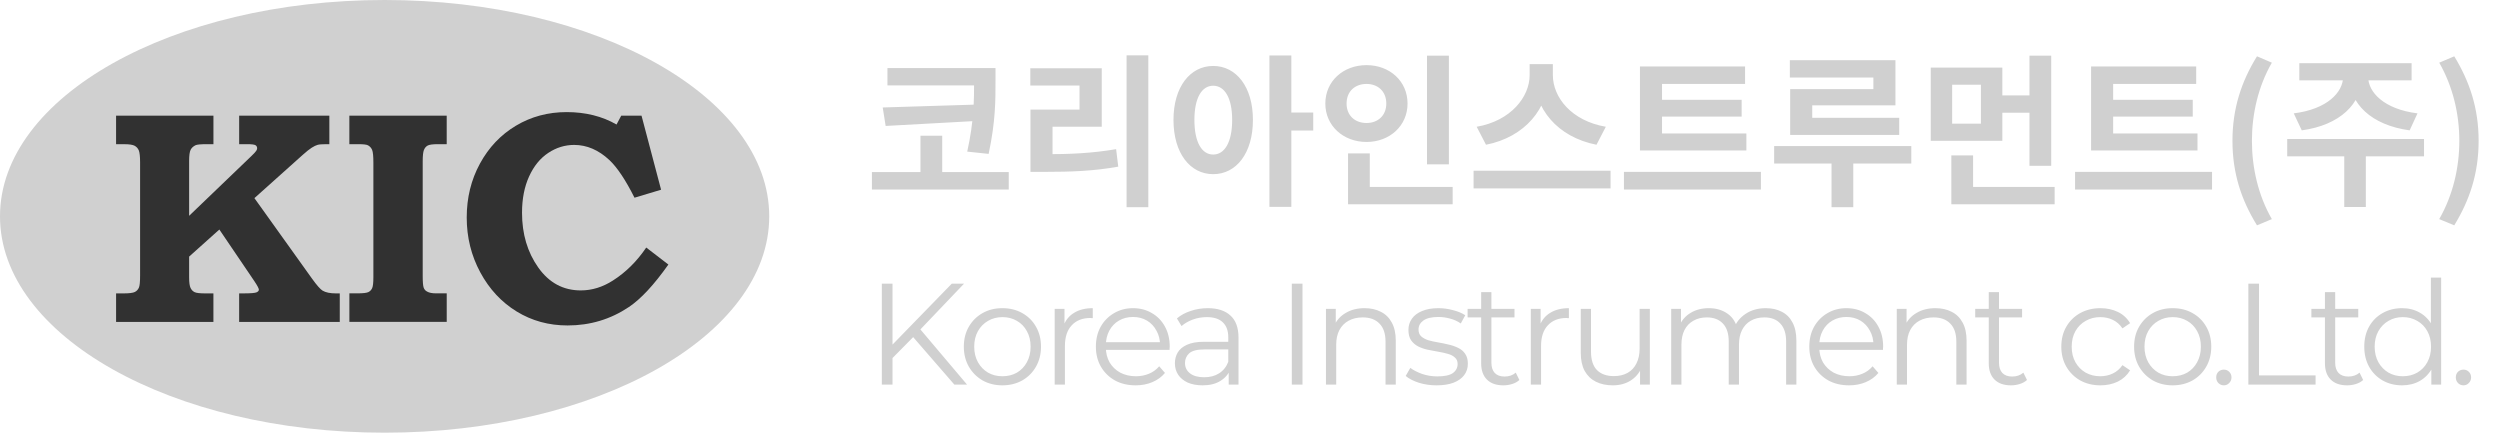
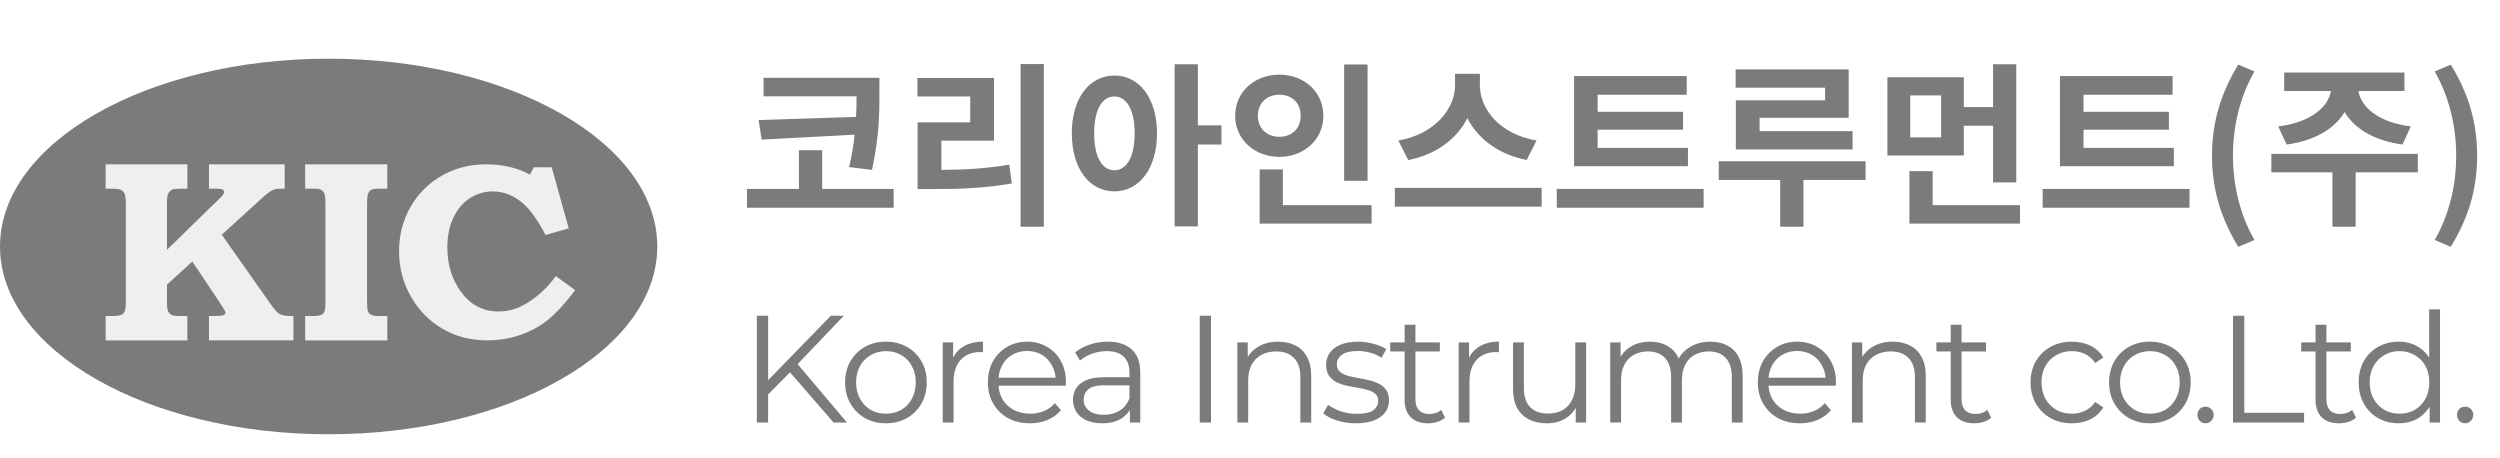
- <svg xmlns="http://www.w3.org/2000/svg" width="260" height="45" viewBox="0 0 260 45" fill="none">
-   <path d="M92.295 7.08V8.882H102.206V7.08H92.295ZM90.68 17.892V19.711H104.909V17.892H90.68ZM101.305 7.08V8.457C101.305 10.276 101.305 12.571 100.591 15.767L102.818 16.005C103.549 12.588 103.532 10.361 103.532 8.457V7.08H101.305ZM101.713 10.871L91.802 11.177L92.108 13.098L101.713 12.571V10.871ZM95.729 14.118V18.555H97.99V14.118H95.729ZM117.165 5.754V21.547H119.426V5.754H117.165ZM107.169 16.039V17.875H108.563C111.436 17.875 113.748 17.79 116.298 17.331L116.077 15.512C113.578 15.937 111.351 16.039 108.563 16.039H107.169ZM107.152 7.097V8.899H112.269V11.398H107.169V16.719H109.464V13.183H114.581V7.097H107.152ZM126.173 6.859C123.776 6.859 122.042 9.035 122.042 12.469C122.042 15.937 123.776 18.113 126.173 18.113C128.57 18.113 130.304 15.937 130.304 12.469C130.304 9.035 128.57 6.859 126.173 6.859ZM126.173 8.916C127.346 8.916 128.145 10.157 128.145 12.469C128.145 14.815 127.346 16.073 126.173 16.073C125 16.073 124.218 14.815 124.218 12.469C124.218 10.157 125 8.916 126.173 8.916ZM132.021 5.771V21.513H134.299V5.771H132.021ZM133.789 11.704V13.574H136.577V11.704H133.789ZM148.408 5.788V17.093H150.686V5.788H148.408ZM140.197 19.439V21.241H151.077V19.439H140.197ZM140.197 15.954V20.17H142.458V15.954H140.197ZM142.118 6.774C139.704 6.774 137.834 8.44 137.834 10.769C137.834 13.081 139.704 14.764 142.118 14.764C144.532 14.764 146.385 13.081 146.385 10.769C146.385 8.44 144.532 6.774 142.118 6.774ZM142.118 8.729C143.274 8.729 144.175 9.477 144.175 10.769C144.175 12.044 143.274 12.792 142.118 12.792C140.945 12.792 140.044 12.044 140.044 10.769C140.044 9.477 140.945 8.729 142.118 8.729ZM159.083 6.672V7.811C159.083 10.072 157.128 12.571 153.575 13.183L154.544 15.053C158.624 14.254 161.055 11.228 161.055 7.811V6.672H159.083ZM159.542 6.672V7.811C159.542 11.279 161.956 14.254 166.036 15.053L167.005 13.183C163.435 12.571 161.497 10.123 161.497 7.811V6.672H159.542ZM153.252 17.756V19.592H167.498V17.756H153.252ZM170.556 13.88V15.648H181.623V13.88H170.556ZM168.89 17.875V19.711H183.136V17.875H168.89ZM170.556 6.91V14.373H172.851V8.729H181.487V6.91H170.556ZM172.154 10.378V12.129H181.13V10.378H172.154ZM186.144 6.264V8.066H194.831V9.273H186.178V13.353H188.473V10.956H197.126V6.264H186.144ZM186.178 12.248V14.033H197.517V12.248H186.178ZM184.512 15.189V17.008H198.775V15.189H184.512ZM190.479 15.852V21.547H192.74V15.852H190.479ZM200.797 7.029V14.645H208.243V7.029H200.797ZM206.016 8.814V12.86H203.024V8.814H206.016ZM211.065 5.788V17.246H213.326V5.788H211.065ZM207.631 9.919V11.721H211.643V9.919H207.631ZM202.939 19.439V21.241H213.683V19.439H202.939ZM202.939 16.158V20.374H205.2V16.158H202.939ZM217.472 13.88V15.648H228.539V13.88H217.472ZM215.806 17.875V19.711H230.052V17.875H215.806ZM217.472 6.91V14.373H219.767V8.729H228.403V6.91H217.472ZM219.07 10.378V12.129H228.046V10.378H219.07ZM234.726 23.434L236.273 22.788C234.845 20.306 234.199 17.433 234.199 14.645C234.199 11.874 234.845 9.001 236.273 6.519L234.726 5.856C233.111 8.474 232.176 11.262 232.176 14.645C232.176 18.045 233.111 20.816 234.726 23.434ZM243.684 7.522V7.981C243.684 9.596 242.018 11.364 238.55 11.789L239.383 13.557C243.378 13.013 245.639 10.752 245.639 7.981V7.522H243.684ZM244.33 7.522V7.981C244.33 10.752 246.591 13.013 250.603 13.557L251.419 11.789C247.951 11.364 246.285 9.596 246.285 7.981V7.522H244.33ZM243.803 15.75V21.53H246.047V15.75H243.803ZM237.87 14.458V16.26H252.099V14.458H237.87ZM239.128 6.57V8.355H250.807V6.57H239.128ZM255.243 23.434C256.841 20.816 257.776 18.045 257.776 14.645C257.776 11.262 256.841 8.474 255.243 5.856L253.679 6.519C255.107 9.001 255.77 11.874 255.77 14.645C255.77 17.433 255.107 20.306 253.679 22.788L255.243 23.434Z" fill="#D0D0D0" />
-   <path d="M92.67 37.39L92.625 36.04L98.985 29.5H100.26L95.625 34.36L94.995 35.035L92.67 37.39ZM91.71 40V29.5H92.82V40H91.71ZM99.255 40L94.725 34.78L95.475 33.97L100.575 40H99.255ZM104.243 40.075C103.483 40.075 102.798 39.905 102.188 39.565C101.588 39.215 101.113 38.74 100.763 38.14C100.413 37.53 100.238 36.835 100.238 36.055C100.238 35.265 100.413 34.57 100.763 33.97C101.113 33.37 101.588 32.9 102.188 32.56C102.788 32.22 103.473 32.05 104.243 32.05C105.023 32.05 105.713 32.22 106.313 32.56C106.923 32.9 107.398 33.37 107.738 33.97C108.088 34.57 108.263 35.265 108.263 36.055C108.263 36.835 108.088 37.53 107.738 38.14C107.398 38.74 106.923 39.215 106.313 39.565C105.703 39.905 105.013 40.075 104.243 40.075ZM104.243 39.13C104.813 39.13 105.318 39.005 105.758 38.755C106.198 38.495 106.543 38.135 106.793 37.675C107.053 37.205 107.183 36.665 107.183 36.055C107.183 35.435 107.053 34.895 106.793 34.435C106.543 33.975 106.198 33.62 105.758 33.37C105.318 33.11 104.818 32.98 104.258 32.98C103.698 32.98 103.198 33.11 102.758 33.37C102.318 33.62 101.968 33.975 101.708 34.435C101.448 34.895 101.318 35.435 101.318 36.055C101.318 36.665 101.448 37.205 101.708 37.675C101.968 38.135 102.318 38.495 102.758 38.755C103.198 39.005 103.693 39.13 104.243 39.13ZM109.687 40V32.125H110.707V34.27L110.602 33.895C110.822 33.295 111.192 32.84 111.712 32.53C112.232 32.21 112.877 32.05 113.647 32.05V33.085C113.607 33.085 113.567 33.085 113.527 33.085C113.487 33.075 113.447 33.07 113.407 33.07C112.577 33.07 111.927 33.325 111.457 33.835C110.987 34.335 110.752 35.05 110.752 35.98V40H109.687ZM118.112 40.075C117.292 40.075 116.572 39.905 115.952 39.565C115.332 39.215 114.847 38.74 114.497 38.14C114.147 37.53 113.972 36.835 113.972 36.055C113.972 35.275 114.137 34.585 114.467 33.985C114.807 33.385 115.267 32.915 115.847 32.575C116.437 32.225 117.097 32.05 117.827 32.05C118.567 32.05 119.222 32.22 119.792 32.56C120.372 32.89 120.827 33.36 121.157 33.97C121.487 34.57 121.652 35.265 121.652 36.055C121.652 36.105 121.647 36.16 121.637 36.22C121.637 36.27 121.637 36.325 121.637 36.385H114.782V35.59H121.067L120.647 35.905C120.647 35.335 120.522 34.83 120.272 34.39C120.032 33.94 119.702 33.59 119.282 33.34C118.862 33.09 118.377 32.965 117.827 32.965C117.287 32.965 116.802 33.09 116.372 33.34C115.942 33.59 115.607 33.94 115.367 34.39C115.127 34.84 115.007 35.355 115.007 35.935V36.1C115.007 36.7 115.137 37.23 115.397 37.69C115.667 38.14 116.037 38.495 116.507 38.755C116.987 39.005 117.532 39.13 118.142 39.13C118.622 39.13 119.067 39.045 119.477 38.875C119.897 38.705 120.257 38.445 120.557 38.095L121.157 38.785C120.807 39.205 120.367 39.525 119.837 39.745C119.317 39.965 118.742 40.075 118.112 40.075ZM127.785 40V38.26L127.74 37.975V35.065C127.74 34.395 127.55 33.88 127.17 33.52C126.8 33.16 126.245 32.98 125.505 32.98C124.995 32.98 124.51 33.065 124.05 33.235C123.59 33.405 123.2 33.63 122.88 33.91L122.4 33.115C122.8 32.775 123.28 32.515 123.84 32.335C124.4 32.145 124.99 32.05 125.61 32.05C126.63 32.05 127.415 32.305 127.965 32.815C128.525 33.315 128.805 34.08 128.805 35.11V40H127.785ZM125.07 40.075C124.48 40.075 123.965 39.98 123.525 39.79C123.095 39.59 122.765 39.32 122.535 38.98C122.305 38.63 122.19 38.23 122.19 37.78C122.19 37.37 122.285 37 122.475 36.67C122.675 36.33 122.995 36.06 123.435 35.86C123.885 35.65 124.485 35.545 125.235 35.545H127.95V36.34H125.265C124.505 36.34 123.975 36.475 123.675 36.745C123.385 37.015 123.24 37.35 123.24 37.75C123.24 38.2 123.415 38.56 123.765 38.83C124.115 39.1 124.605 39.235 125.235 39.235C125.835 39.235 126.35 39.1 126.78 38.83C127.22 38.55 127.54 38.15 127.74 37.63L127.98 38.365C127.78 38.885 127.43 39.3 126.93 39.61C126.44 39.92 125.82 40.075 125.07 40.075ZM134.349 40V29.5H135.459V40H134.349ZM141.92 32.05C142.56 32.05 143.12 32.175 143.6 32.425C144.09 32.665 144.47 33.035 144.74 33.535C145.02 34.035 145.16 34.665 145.16 35.425V40H144.095V35.53C144.095 34.7 143.885 34.075 143.465 33.655C143.055 33.225 142.475 33.01 141.725 33.01C141.165 33.01 140.675 33.125 140.255 33.355C139.845 33.575 139.525 33.9 139.295 34.33C139.075 34.75 138.965 35.26 138.965 35.86V40H137.9V32.125H138.92V34.285L138.755 33.88C139.005 33.31 139.405 32.865 139.955 32.545C140.505 32.215 141.16 32.05 141.92 32.05ZM149.402 40.075C148.752 40.075 148.137 39.985 147.557 39.805C146.977 39.615 146.522 39.38 146.192 39.1L146.672 38.26C146.992 38.5 147.402 38.71 147.902 38.89C148.402 39.06 148.927 39.145 149.477 39.145C150.227 39.145 150.767 39.03 151.097 38.8C151.427 38.56 151.592 38.245 151.592 37.855C151.592 37.565 151.497 37.34 151.307 37.18C151.127 37.01 150.887 36.885 150.587 36.805C150.287 36.715 149.952 36.64 149.582 36.58C149.212 36.52 148.842 36.45 148.472 36.37C148.112 36.29 147.782 36.175 147.482 36.025C147.182 35.865 146.937 35.65 146.747 35.38C146.567 35.11 146.477 34.75 146.477 34.3C146.477 33.87 146.597 33.485 146.837 33.145C147.077 32.805 147.427 32.54 147.887 32.35C148.357 32.15 148.927 32.05 149.597 32.05C150.107 32.05 150.617 32.12 151.127 32.26C151.637 32.39 152.057 32.565 152.387 32.785L151.922 33.64C151.572 33.4 151.197 33.23 150.797 33.13C150.397 33.02 149.997 32.965 149.597 32.965C148.887 32.965 148.362 33.09 148.022 33.34C147.692 33.58 147.527 33.89 147.527 34.27C147.527 34.57 147.617 34.805 147.797 34.975C147.987 35.145 148.232 35.28 148.532 35.38C148.842 35.47 149.177 35.545 149.537 35.605C149.907 35.665 150.272 35.74 150.632 35.83C151.002 35.91 151.337 36.025 151.637 36.175C151.947 36.315 152.192 36.52 152.372 36.79C152.562 37.05 152.657 37.395 152.657 37.825C152.657 38.285 152.527 38.685 152.267 39.025C152.017 39.355 151.647 39.615 151.157 39.805C150.677 39.985 150.092 40.075 149.402 40.075ZM156.351 40.075C155.611 40.075 155.041 39.875 154.641 39.475C154.241 39.075 154.041 38.51 154.041 37.78V30.385H155.106V37.72C155.106 38.18 155.221 38.535 155.451 38.785C155.691 39.035 156.031 39.16 156.471 39.16C156.941 39.16 157.331 39.025 157.641 38.755L158.016 39.52C157.806 39.71 157.551 39.85 157.251 39.94C156.961 40.03 156.661 40.075 156.351 40.075ZM152.631 33.01V32.125H157.506V33.01H152.631ZM159.205 40V32.125H160.225V34.27L160.12 33.895C160.34 33.295 160.71 32.84 161.23 32.53C161.75 32.21 162.395 32.05 163.165 32.05V33.085C163.125 33.085 163.085 33.085 163.045 33.085C163.005 33.075 162.965 33.07 162.925 33.07C162.095 33.07 161.445 33.325 160.975 33.835C160.505 34.335 160.27 35.05 160.27 35.98V40H159.205ZM167.73 40.075C167.06 40.075 166.475 39.95 165.975 39.7C165.475 39.45 165.085 39.075 164.805 38.575C164.535 38.075 164.4 37.45 164.4 36.7V32.125H165.465V36.58C165.465 37.42 165.67 38.055 166.08 38.485C166.5 38.905 167.085 39.115 167.835 39.115C168.385 39.115 168.86 39.005 169.26 38.785C169.67 38.555 169.98 38.225 170.19 37.795C170.41 37.365 170.52 36.85 170.52 36.25V32.125H171.585V40H170.565V37.84L170.73 38.23C170.48 38.81 170.09 39.265 169.56 39.595C169.04 39.915 168.43 40.075 167.73 40.075ZM183.643 32.05C184.283 32.05 184.838 32.175 185.308 32.425C185.788 32.665 186.158 33.035 186.418 33.535C186.688 34.035 186.823 34.665 186.823 35.425V40H185.758V35.53C185.758 34.7 185.558 34.075 185.158 33.655C184.768 33.225 184.213 33.01 183.493 33.01C182.953 33.01 182.483 33.125 182.083 33.355C181.693 33.575 181.388 33.9 181.168 34.33C180.958 34.75 180.853 35.26 180.853 35.86V40H179.788V35.53C179.788 34.7 179.588 34.075 179.188 33.655C178.788 33.225 178.228 33.01 177.508 33.01C176.978 33.01 176.513 33.125 176.113 33.355C175.713 33.575 175.403 33.9 175.183 34.33C174.973 34.75 174.868 35.26 174.868 35.86V40H173.803V32.125H174.823V34.255L174.658 33.88C174.898 33.31 175.283 32.865 175.813 32.545C176.353 32.215 176.988 32.05 177.718 32.05C178.488 32.05 179.143 32.245 179.683 32.635C180.223 33.015 180.573 33.59 180.733 34.36L180.313 34.195C180.543 33.555 180.948 33.04 181.528 32.65C182.118 32.25 182.823 32.05 183.643 32.05ZM192.307 40.075C191.487 40.075 190.767 39.905 190.147 39.565C189.527 39.215 189.042 38.74 188.692 38.14C188.342 37.53 188.167 36.835 188.167 36.055C188.167 35.275 188.332 34.585 188.662 33.985C189.002 33.385 189.462 32.915 190.042 32.575C190.632 32.225 191.292 32.05 192.022 32.05C192.762 32.05 193.417 32.22 193.987 32.56C194.567 32.89 195.022 33.36 195.352 33.97C195.682 34.57 195.847 35.265 195.847 36.055C195.847 36.105 195.842 36.16 195.832 36.22C195.832 36.27 195.832 36.325 195.832 36.385H188.977V35.59H195.262L194.842 35.905C194.842 35.335 194.717 34.83 194.467 34.39C194.227 33.94 193.897 33.59 193.477 33.34C193.057 33.09 192.572 32.965 192.022 32.965C191.482 32.965 190.997 33.09 190.567 33.34C190.137 33.59 189.802 33.94 189.562 34.39C189.322 34.84 189.202 35.355 189.202 35.935V36.1C189.202 36.7 189.332 37.23 189.592 37.69C189.862 38.14 190.232 38.495 190.702 38.755C191.182 39.005 191.727 39.13 192.337 39.13C192.817 39.13 193.262 39.045 193.672 38.875C194.092 38.705 194.452 38.445 194.752 38.095L195.352 38.785C195.002 39.205 194.562 39.525 194.032 39.745C193.512 39.965 192.937 40.075 192.307 40.075ZM201.284 32.05C201.924 32.05 202.484 32.175 202.964 32.425C203.454 32.665 203.834 33.035 204.104 33.535C204.384 34.035 204.524 34.665 204.524 35.425V40H203.459V35.53C203.459 34.7 203.249 34.075 202.829 33.655C202.419 33.225 201.839 33.01 201.089 33.01C200.529 33.01 200.039 33.125 199.619 33.355C199.209 33.575 198.889 33.9 198.659 34.33C198.439 34.75 198.329 35.26 198.329 35.86V40H197.264V32.125H198.284V34.285L198.119 33.88C198.369 33.31 198.769 32.865 199.319 32.545C199.869 32.215 200.524 32.05 201.284 32.05ZM209.141 40.075C208.401 40.075 207.831 39.875 207.431 39.475C207.031 39.075 206.831 38.51 206.831 37.78V30.385H207.896V37.72C207.896 38.18 208.011 38.535 208.241 38.785C208.481 39.035 208.821 39.16 209.261 39.16C209.731 39.16 210.121 39.025 210.431 38.755L210.806 39.52C210.596 39.71 210.341 39.85 210.041 39.94C209.751 40.03 209.451 40.075 209.141 40.075ZM205.421 33.01V32.125H210.296V33.01H205.421ZM218.441 40.075C217.661 40.075 216.961 39.905 216.341 39.565C215.731 39.215 215.251 38.74 214.901 38.14C214.551 37.53 214.376 36.835 214.376 36.055C214.376 35.265 214.551 34.57 214.901 33.97C215.251 33.37 215.731 32.9 216.341 32.56C216.961 32.22 217.661 32.05 218.441 32.05C219.111 32.05 219.716 32.18 220.256 32.44C220.796 32.7 221.221 33.09 221.531 33.61L220.736 34.15C220.466 33.75 220.131 33.455 219.731 33.265C219.331 33.075 218.896 32.98 218.426 32.98C217.866 32.98 217.361 33.11 216.911 33.37C216.461 33.62 216.106 33.975 215.846 34.435C215.586 34.895 215.456 35.435 215.456 36.055C215.456 36.675 215.586 37.215 215.846 37.675C216.106 38.135 216.461 38.495 216.911 38.755C217.361 39.005 217.866 39.13 218.426 39.13C218.896 39.13 219.331 39.035 219.731 38.845C220.131 38.655 220.466 38.365 220.736 37.975L221.531 38.515C221.221 39.025 220.796 39.415 220.256 39.685C219.716 39.945 219.111 40.075 218.441 40.075ZM225.951 40.075C225.191 40.075 224.506 39.905 223.896 39.565C223.296 39.215 222.821 38.74 222.471 38.14C222.121 37.53 221.946 36.835 221.946 36.055C221.946 35.265 222.121 34.57 222.471 33.97C222.821 33.37 223.296 32.9 223.896 32.56C224.496 32.22 225.181 32.05 225.951 32.05C226.731 32.05 227.421 32.22 228.021 32.56C228.631 32.9 229.106 33.37 229.446 33.97C229.796 34.57 229.971 35.265 229.971 36.055C229.971 36.835 229.796 37.53 229.446 38.14C229.106 38.74 228.631 39.215 228.021 39.565C227.411 39.905 226.721 40.075 225.951 40.075ZM225.951 39.13C226.521 39.13 227.026 39.005 227.466 38.755C227.906 38.495 228.251 38.135 228.501 37.675C228.761 37.205 228.891 36.665 228.891 36.055C228.891 35.435 228.761 34.895 228.501 34.435C228.251 33.975 227.906 33.62 227.466 33.37C227.026 33.11 226.526 32.98 225.966 32.98C225.406 32.98 224.906 33.11 224.466 33.37C224.026 33.62 223.676 33.975 223.416 34.435C223.156 34.895 223.026 35.435 223.026 36.055C223.026 36.665 223.156 37.205 223.416 37.675C223.676 38.135 224.026 38.495 224.466 38.755C224.906 39.005 225.401 39.13 225.951 39.13ZM231.28 40.075C231.06 40.075 230.87 39.995 230.71 39.835C230.56 39.675 230.485 39.48 230.485 39.25C230.485 39.01 230.56 38.815 230.71 38.665C230.87 38.515 231.06 38.44 231.28 38.44C231.5 38.44 231.685 38.515 231.835 38.665C231.995 38.815 232.075 39.01 232.075 39.25C232.075 39.48 231.995 39.675 231.835 39.835C231.685 39.995 231.5 40.075 231.28 40.075ZM233.829 40V29.5H234.939V39.04H240.819V40H233.829ZM244.104 40.075C243.364 40.075 242.794 39.875 242.394 39.475C241.994 39.075 241.794 38.51 241.794 37.78V30.385H242.859V37.72C242.859 38.18 242.974 38.535 243.204 38.785C243.444 39.035 243.784 39.16 244.224 39.16C244.694 39.16 245.084 39.025 245.394 38.755L245.769 39.52C245.559 39.71 245.304 39.85 245.004 39.94C244.714 40.03 244.414 40.075 244.104 40.075ZM240.384 33.01V32.125H245.259V33.01H240.384ZM249.814 40.075C249.064 40.075 248.389 39.905 247.789 39.565C247.199 39.225 246.734 38.755 246.394 38.155C246.054 37.545 245.884 36.845 245.884 36.055C245.884 35.255 246.054 34.555 246.394 33.955C246.734 33.355 247.199 32.89 247.789 32.56C248.389 32.22 249.064 32.05 249.814 32.05C250.504 32.05 251.119 32.205 251.659 32.515C252.209 32.825 252.644 33.28 252.964 33.88C253.294 34.47 253.459 35.195 253.459 36.055C253.459 36.905 253.299 37.63 252.979 38.23C252.659 38.83 252.224 39.29 251.674 39.61C251.134 39.92 250.514 40.075 249.814 40.075ZM249.889 39.13C250.449 39.13 250.949 39.005 251.389 38.755C251.839 38.495 252.189 38.135 252.439 37.675C252.699 37.205 252.829 36.665 252.829 36.055C252.829 35.435 252.699 34.895 252.439 34.435C252.189 33.975 251.839 33.62 251.389 33.37C250.949 33.11 250.449 32.98 249.889 32.98C249.339 32.98 248.844 33.11 248.404 33.37C247.964 33.62 247.614 33.975 247.354 34.435C247.094 34.895 246.964 35.435 246.964 36.055C246.964 36.665 247.094 37.205 247.354 37.675C247.614 38.135 247.964 38.495 248.404 38.755C248.844 39.005 249.339 39.13 249.889 39.13ZM252.859 40V37.63L252.964 36.04L252.814 34.45V28.87H253.879V40H252.859ZM256.2 40.075C255.98 40.075 255.79 39.995 255.63 39.835C255.48 39.675 255.405 39.48 255.405 39.25C255.405 39.01 255.48 38.815 255.63 38.665C255.79 38.515 255.98 38.44 256.2 38.44C256.42 38.44 256.605 38.515 256.755 38.665C256.915 38.815 256.995 39.01 256.995 39.25C256.995 39.48 256.915 39.675 256.755 39.835C256.605 39.995 256.42 40.075 256.2 40.075Z" fill="#D0D0D0" />
-   <path d="M40 45C62.091 45 80 34.926 80 22.5C80 10.074 62.091 0 40 0C17.909 0 0 10.074 0 22.5C0 34.926 17.909 45 40 45Z" fill="#D0D0D0" />
-   <path d="M12.075 12.027H22.197V14.994H21.529C20.885 14.994 20.488 15.031 20.339 15.102C20.102 15.215 19.929 15.374 19.826 15.579C19.721 15.784 19.669 16.168 19.669 16.734V22.445L26.134 16.24C26.421 15.963 26.594 15.776 26.653 15.679C26.712 15.582 26.743 15.498 26.743 15.425C26.743 15.282 26.686 15.174 26.573 15.102C26.458 15.031 26.169 14.994 25.704 14.994H24.873V12.027H34.252V14.994H33.94C33.504 14.994 33.202 15.018 33.033 15.064C32.864 15.11 32.659 15.21 32.415 15.364C32.172 15.518 31.858 15.769 31.471 16.117L26.459 20.605L32.437 28.959C32.952 29.677 33.329 30.103 33.566 30.236C33.883 30.421 34.339 30.513 34.934 30.513H35.336V33.48H24.871V30.513H25.287C26.05 30.513 26.514 30.476 26.677 30.405C26.839 30.333 26.922 30.241 26.922 30.128C26.922 30.004 26.768 29.712 26.461 29.251L22.813 23.871L19.669 26.686V28.845C19.669 29.375 19.718 29.742 19.818 29.947C19.917 30.152 20.058 30.297 20.241 30.384C20.424 30.471 20.793 30.514 21.349 30.514H22.195V33.482H12.073V30.514H12.836C13.424 30.514 13.818 30.465 14.017 30.368C14.217 30.271 14.361 30.114 14.451 29.899C14.53 29.725 14.57 29.305 14.57 28.638V16.921C14.57 16.286 14.525 15.86 14.436 15.644C14.346 15.43 14.201 15.268 14.001 15.159C13.803 15.051 13.443 14.997 12.925 14.997H12.072V12.03L12.075 12.027Z" fill="#313131" />
-   <path d="M36.335 12.027H46.457V14.994H45.536C45.001 14.994 44.647 15.043 44.473 15.14C44.299 15.237 44.171 15.391 44.087 15.601C44.003 15.811 43.961 16.214 43.961 16.808V28.68C43.961 29.324 43.995 29.741 44.065 29.925C44.135 30.109 44.253 30.243 44.422 30.325C44.63 30.448 44.942 30.509 45.359 30.509H46.459V33.477H36.336V30.509H37.158C37.746 30.509 38.131 30.465 38.309 30.379C38.489 30.292 38.621 30.154 38.705 29.965C38.79 29.776 38.832 29.399 38.832 28.834V16.916C38.832 16.251 38.79 15.812 38.705 15.601C38.62 15.391 38.478 15.229 38.278 15.117C38.139 15.034 37.799 14.994 37.261 14.994H36.333V12.027H36.335Z" fill="#313131" />
-   <path d="M64.609 12.027H66.718L68.753 19.731L65.988 20.562C65.067 18.727 64.2 17.425 63.387 16.656C62.258 15.599 61.034 15.072 59.715 15.072C58.754 15.072 57.854 15.348 57.018 15.903C56.181 16.457 55.517 17.272 55.027 18.348C54.536 19.424 54.291 20.684 54.291 22.13C54.291 24.335 54.853 26.23 55.979 27.82C57.103 29.409 58.577 30.203 60.401 30.203C61.56 30.203 62.675 29.86 63.745 29.173C65.082 28.322 66.238 27.18 67.209 25.744L69.512 27.512C68.017 29.625 66.65 31.094 65.412 31.925C63.502 33.207 61.372 33.847 59.025 33.847C57.074 33.847 55.309 33.362 53.73 32.393C52.151 31.424 50.89 30.069 49.95 28.327C49.01 26.584 48.539 24.683 48.539 22.622C48.539 20.562 48.996 18.703 49.913 17.018C50.83 15.331 52.077 14.017 53.656 13.074C55.234 12.13 56.995 11.658 58.935 11.658C60.876 11.658 62.633 12.089 64.119 12.95L64.609 12.027Z" fill="#313131" />
+ <svg xmlns="http://www.w3.org/2000/svg" width="213" height="39" viewBox="0 0 213 39" fill="none">
+   <path d="M64.635 10.23L72.93 9.96C72.975 9.33 72.975 8.745 72.975 8.205H65.055V6.63H74.925V7.845C74.925 9.51 74.94 11.445 74.295 14.475L72.345 14.235C72.585 13.215 72.735 12.3 72.81 11.475L64.89 11.895L64.635 10.23ZM70.05 16.095H76.14V17.7H63.645V16.095H68.07V12.795H70.05V16.095ZM80.204 11.985V14.475C82.304 14.46 84.044 14.355 85.994 14.025L86.204 15.63C83.954 16.02 81.929 16.11 79.424 16.11H78.179V10.425H82.664V8.22H78.164V6.645H84.689V11.985H80.204ZM86.954 5.46H88.934V19.32H86.954V5.46ZM94.948 14.505C95.968 14.505 96.673 13.41 96.673 11.355C96.673 9.315 95.968 8.22 94.948 8.22C93.913 8.22 93.223 9.315 93.223 11.355C93.223 13.41 93.913 14.505 94.948 14.505ZM94.948 6.435C97.033 6.435 98.578 8.325 98.578 11.355C98.578 14.4 97.033 16.305 94.948 16.305C92.848 16.305 91.318 14.4 91.318 11.355C91.318 8.325 92.848 6.435 94.948 6.435ZM104.068 10.68V12.315H102.058V19.29H100.078V5.475H102.058V10.68H104.068ZM116.516 5.49V15.405H114.521V5.49H116.516ZM107.171 9.87C107.171 10.98 107.981 11.655 109.001 11.655C110.036 11.655 110.816 10.98 110.816 9.87C110.816 8.73 110.036 8.07 109.001 8.07C107.981 8.07 107.171 8.73 107.171 9.87ZM112.751 9.87C112.751 11.88 111.116 13.365 109.001 13.365C106.886 13.365 105.236 11.88 105.236 9.87C105.236 7.83 106.886 6.36 109.001 6.36C111.116 6.36 112.751 7.83 112.751 9.87ZM109.301 17.475H116.861V19.05H107.321V14.43H109.301V17.475ZM130.915 11.97L130.075 13.635C127.675 13.155 125.905 11.82 125.02 10.065C124.135 11.82 122.38 13.17 119.98 13.635L119.14 11.97C122.245 11.445 123.97 9.255 123.97 7.275V6.285H126.085V7.275C126.085 9.3 127.795 11.445 130.915 11.97ZM118.84 16.005H131.35V17.61H118.84V16.005ZM143.814 12.6V14.16H134.109V6.48H143.709V8.07H136.119V9.525H143.394V11.055H136.119V12.6H143.814ZM132.639 16.095H145.149V17.7H132.639V16.095ZM155.498 8.55V7.47H147.878V5.91H157.508V10.035H149.918V11.175H157.838V12.735H147.893V8.55H155.498ZM158.948 13.74V15.33H153.653V19.32H151.673V15.33H146.438V13.74H158.948ZM165.382 11.7V8.13H162.757V11.7H165.382ZM167.317 10.71V13.245H160.807V6.585H167.317V9.12H169.807V5.475H171.787V15.54H169.807V10.71H167.317ZM164.662 17.475H172.102V19.05H162.682V14.58H164.662V17.475ZM185.211 12.6V14.16H175.506V6.48H185.106V8.07H177.516V9.525H184.791V11.055H177.516V12.6H185.211ZM174.036 16.095H186.546V17.7H174.036V16.095ZM190.699 21.03C189.289 18.705 188.464 16.275 188.464 13.26C188.464 10.275 189.289 7.815 190.699 5.505L192.079 6.09C190.819 8.28 190.249 10.815 190.249 13.26C190.249 15.735 190.819 18.255 192.079 20.445L190.699 21.03ZM194.823 12.315L194.103 10.77C196.923 10.425 198.393 9.075 198.588 7.755H194.613V6.18H204.858V7.755H200.943C201.138 9.075 202.593 10.425 205.398 10.77L204.693 12.315C202.278 11.985 200.583 10.95 199.758 9.54C198.933 10.95 197.238 11.985 194.823 12.315ZM205.998 13.11V14.685H200.703V19.32H198.723V14.685H193.518V13.11H205.998ZM208.802 21.03L207.437 20.445C208.697 18.255 209.267 15.735 209.267 13.26C209.267 10.815 208.697 8.28 207.437 6.09L208.802 5.505C210.227 7.815 211.052 10.275 211.052 13.26C211.052 16.275 210.227 18.705 208.802 21.03Z" fill="#7B7B7B" />
+   <path d="M65.314 33.738L65.275 32.568L70.787 26.9H71.892L67.875 31.112L67.329 31.697L65.314 33.738ZM64.482 36V26.9H65.444V36H64.482ZM71.021 36L67.095 31.476L67.745 30.774L72.165 36H71.021ZM75.474 36.065C74.815 36.065 74.222 35.918 73.693 35.623C73.173 35.32 72.761 34.908 72.458 34.388C72.154 33.859 72.003 33.257 72.003 32.581C72.003 31.896 72.154 31.294 72.458 30.774C72.761 30.254 73.173 29.847 73.693 29.552C74.213 29.257 74.806 29.11 75.474 29.11C76.15 29.11 76.748 29.257 77.268 29.552C77.796 29.847 78.208 30.254 78.503 30.774C78.806 31.294 78.958 31.896 78.958 32.581C78.958 33.257 78.806 33.859 78.503 34.388C78.208 34.908 77.796 35.32 77.268 35.623C76.739 35.918 76.141 36.065 75.474 36.065ZM75.474 35.246C75.968 35.246 76.406 35.138 76.787 34.921C77.168 34.696 77.467 34.384 77.684 33.985C77.909 33.578 78.022 33.11 78.022 32.581C78.022 32.044 77.909 31.576 77.684 31.177C77.467 30.778 77.168 30.471 76.787 30.254C76.406 30.029 75.972 29.916 75.487 29.916C75.001 29.916 74.568 30.029 74.187 30.254C73.805 30.471 73.502 30.778 73.277 31.177C73.052 31.576 72.939 32.044 72.939 32.581C72.939 33.11 73.052 33.578 73.277 33.985C73.502 34.384 73.805 34.696 74.187 34.921C74.568 35.138 74.997 35.246 75.474 35.246ZM80.322 36V29.175H81.206V31.034L81.115 30.709C81.306 30.189 81.626 29.795 82.077 29.526C82.528 29.249 83.087 29.11 83.754 29.11V30.007C83.719 30.007 83.685 30.007 83.65 30.007C83.615 29.998 83.581 29.994 83.546 29.994C82.827 29.994 82.263 30.215 81.856 30.657C81.449 31.09 81.245 31.71 81.245 32.516V36H80.322ZM87.754 36.065C87.043 36.065 86.419 35.918 85.882 35.623C85.345 35.32 84.924 34.908 84.621 34.388C84.318 33.859 84.166 33.257 84.166 32.581C84.166 31.905 84.309 31.307 84.595 30.787C84.89 30.267 85.288 29.86 85.791 29.565C86.302 29.262 86.874 29.11 87.507 29.11C88.148 29.11 88.716 29.257 89.21 29.552C89.713 29.838 90.107 30.245 90.393 30.774C90.679 31.294 90.822 31.896 90.822 32.581C90.822 32.624 90.818 32.672 90.809 32.724C90.809 32.767 90.809 32.815 90.809 32.867H84.868V32.178H90.315L89.951 32.451C89.951 31.957 89.843 31.519 89.626 31.138C89.418 30.748 89.132 30.445 88.768 30.228C88.404 30.011 87.984 29.903 87.507 29.903C87.039 29.903 86.619 30.011 86.246 30.228C85.873 30.445 85.583 30.748 85.375 31.138C85.167 31.528 85.063 31.974 85.063 32.477V32.62C85.063 33.14 85.176 33.599 85.401 33.998C85.635 34.388 85.956 34.696 86.363 34.921C86.779 35.138 87.251 35.246 87.78 35.246C88.196 35.246 88.582 35.172 88.937 35.025C89.301 34.878 89.613 34.652 89.873 34.349L90.393 34.947C90.09 35.311 89.708 35.588 89.249 35.779C88.798 35.97 88.3 36.065 87.754 36.065ZM96.267 36V34.492L96.228 34.245V31.723C96.228 31.142 96.064 30.696 95.734 30.384C95.413 30.072 94.933 29.916 94.291 29.916C93.849 29.916 93.429 29.99 93.03 30.137C92.632 30.284 92.293 30.479 92.016 30.722L91.6 30.033C91.947 29.738 92.363 29.513 92.848 29.357C93.334 29.192 93.845 29.11 94.382 29.11C95.266 29.11 95.947 29.331 96.423 29.773C96.909 30.206 97.151 30.869 97.151 31.762V36H96.267ZM93.914 36.065C93.403 36.065 92.957 35.983 92.575 35.818C92.203 35.645 91.916 35.411 91.717 35.116C91.518 34.813 91.418 34.466 91.418 34.076C91.418 33.721 91.501 33.4 91.665 33.114C91.838 32.819 92.116 32.585 92.497 32.412C92.887 32.23 93.407 32.139 94.057 32.139H96.41V32.828H94.083C93.424 32.828 92.965 32.945 92.705 33.179C92.454 33.413 92.328 33.703 92.328 34.05C92.328 34.44 92.48 34.752 92.783 34.986C93.087 35.22 93.511 35.337 94.057 35.337C94.577 35.337 95.023 35.22 95.396 34.986C95.778 34.743 96.055 34.397 96.228 33.946L96.436 34.583C96.263 35.034 95.96 35.393 95.526 35.662C95.102 35.931 94.564 36.065 93.914 36.065ZM102.216 36V26.9H103.178V36H102.216ZM108.907 29.11C109.462 29.11 109.947 29.218 110.363 29.435C110.788 29.643 111.117 29.964 111.351 30.397C111.594 30.83 111.715 31.376 111.715 32.035V36H110.792V32.126C110.792 31.407 110.61 30.865 110.246 30.501C109.891 30.128 109.388 29.942 108.738 29.942C108.253 29.942 107.828 30.042 107.464 30.241C107.109 30.432 106.832 30.713 106.632 31.086C106.442 31.45 106.346 31.892 106.346 32.412V36H105.423V29.175H106.307V31.047L106.164 30.696C106.381 30.202 106.728 29.816 107.204 29.539C107.681 29.253 108.249 29.11 108.907 29.11ZM115.522 36.065C114.958 36.065 114.425 35.987 113.923 35.831C113.42 35.666 113.026 35.463 112.74 35.22L113.156 34.492C113.433 34.7 113.788 34.882 114.222 35.038C114.655 35.185 115.11 35.259 115.587 35.259C116.237 35.259 116.705 35.159 116.991 34.96C117.277 34.752 117.42 34.479 117.42 34.141C117.42 33.89 117.337 33.695 117.173 33.556C117.017 33.409 116.809 33.3 116.549 33.231C116.289 33.153 115.998 33.088 115.678 33.036C115.357 32.984 115.036 32.923 114.716 32.854C114.404 32.785 114.118 32.685 113.858 32.555C113.598 32.416 113.385 32.23 113.221 31.996C113.065 31.762 112.987 31.45 112.987 31.06C112.987 30.687 113.091 30.354 113.299 30.059C113.507 29.764 113.81 29.535 114.209 29.37C114.616 29.197 115.11 29.11 115.691 29.11C116.133 29.11 116.575 29.171 117.017 29.292C117.459 29.405 117.823 29.556 118.109 29.747L117.706 30.488C117.402 30.28 117.077 30.133 116.731 30.046C116.384 29.951 116.037 29.903 115.691 29.903C115.075 29.903 114.62 30.011 114.326 30.228C114.04 30.436 113.897 30.705 113.897 31.034C113.897 31.294 113.975 31.498 114.131 31.645C114.295 31.792 114.508 31.909 114.768 31.996C115.036 32.074 115.327 32.139 115.639 32.191C115.959 32.243 116.276 32.308 116.588 32.386C116.908 32.455 117.199 32.555 117.459 32.685C117.727 32.806 117.94 32.984 118.096 33.218C118.26 33.443 118.343 33.742 118.343 34.115C118.343 34.514 118.23 34.86 118.005 35.155C117.788 35.441 117.467 35.666 117.043 35.831C116.627 35.987 116.12 36.065 115.522 36.065ZM121.674 36.065C121.033 36.065 120.539 35.892 120.192 35.545C119.846 35.198 119.672 34.709 119.672 34.076V27.667H120.595V34.024C120.595 34.423 120.695 34.73 120.894 34.947C121.102 35.164 121.397 35.272 121.778 35.272C122.186 35.272 122.524 35.155 122.792 34.921L123.117 35.584C122.935 35.749 122.714 35.87 122.454 35.948C122.203 36.026 121.943 36.065 121.674 36.065ZM118.45 29.942V29.175H122.675V29.942H118.45ZM124.277 36V29.175H125.161V31.034L125.07 30.709C125.261 30.189 125.582 29.795 126.032 29.526C126.483 29.249 127.042 29.11 127.709 29.11V30.007C127.675 30.007 127.64 30.007 127.605 30.007C127.571 29.998 127.536 29.994 127.501 29.994C126.782 29.994 126.219 30.215 125.811 30.657C125.404 31.09 125.2 31.71 125.2 32.516V36H124.277ZM131.796 36.065C131.216 36.065 130.709 35.957 130.275 35.74C129.842 35.523 129.504 35.198 129.261 34.765C129.027 34.332 128.91 33.79 128.91 33.14V29.175H129.833V33.036C129.833 33.764 130.011 34.314 130.366 34.687C130.73 35.051 131.237 35.233 131.887 35.233C132.364 35.233 132.776 35.138 133.122 34.947C133.478 34.748 133.746 34.462 133.928 34.089C134.119 33.716 134.214 33.27 134.214 32.75V29.175H135.137V36H134.253V34.128L134.396 34.466C134.18 34.969 133.842 35.363 133.382 35.649C132.932 35.926 132.403 36.065 131.796 36.065ZM145.718 29.11C146.272 29.11 146.753 29.218 147.161 29.435C147.577 29.643 147.897 29.964 148.123 30.397C148.357 30.83 148.474 31.376 148.474 32.035V36H147.551V32.126C147.551 31.407 147.377 30.865 147.031 30.501C146.693 30.128 146.212 29.942 145.588 29.942C145.12 29.942 144.712 30.042 144.366 30.241C144.028 30.432 143.763 30.713 143.573 31.086C143.391 31.45 143.3 31.892 143.3 32.412V36H142.377V32.126C142.377 31.407 142.203 30.865 141.857 30.501C141.51 30.128 141.025 29.942 140.401 29.942C139.941 29.942 139.538 30.042 139.192 30.241C138.845 30.432 138.576 30.713 138.386 31.086C138.204 31.45 138.113 31.892 138.113 32.412V36H137.19V29.175H138.074V31.021L137.931 30.696C138.139 30.202 138.472 29.816 138.932 29.539C139.4 29.253 139.95 29.11 140.583 29.11C141.25 29.11 141.818 29.279 142.286 29.617C142.754 29.946 143.057 30.445 143.196 31.112L142.832 30.969C143.031 30.414 143.382 29.968 143.885 29.63C144.396 29.283 145.007 29.11 145.718 29.11ZM153.356 36.065C152.645 36.065 152.021 35.918 151.484 35.623C150.946 35.32 150.526 34.908 150.223 34.388C149.919 33.859 149.768 33.257 149.768 32.581C149.768 31.905 149.911 31.307 150.197 30.787C150.491 30.267 150.89 29.86 151.393 29.565C151.904 29.262 152.476 29.11 153.109 29.11C153.75 29.11 154.318 29.257 154.812 29.552C155.314 29.838 155.709 30.245 155.995 30.774C156.281 31.294 156.424 31.896 156.424 32.581C156.424 32.624 156.419 32.672 156.411 32.724C156.411 32.767 156.411 32.815 156.411 32.867H150.47V32.178H155.917L155.553 32.451C155.553 31.957 155.444 31.519 155.228 31.138C155.02 30.748 154.734 30.445 154.37 30.228C154.006 30.011 153.585 29.903 153.109 29.903C152.641 29.903 152.22 30.011 151.848 30.228C151.475 30.445 151.185 30.748 150.977 31.138C150.769 31.528 150.665 31.974 150.665 32.477V32.62C150.665 33.14 150.777 33.599 151.003 33.998C151.237 34.388 151.557 34.696 151.965 34.921C152.381 35.138 152.853 35.246 153.382 35.246C153.798 35.246 154.183 35.172 154.539 35.025C154.903 34.878 155.215 34.652 155.475 34.349L155.995 34.947C155.691 35.311 155.31 35.588 154.851 35.779C154.4 35.97 153.902 36.065 153.356 36.065ZM161.266 29.11C161.821 29.11 162.306 29.218 162.722 29.435C163.147 29.643 163.476 29.964 163.71 30.397C163.953 30.83 164.074 31.376 164.074 32.035V36H163.151V32.126C163.151 31.407 162.969 30.865 162.605 30.501C162.25 30.128 161.747 29.942 161.097 29.942C160.612 29.942 160.187 30.042 159.823 30.241C159.468 30.432 159.191 30.713 158.991 31.086C158.801 31.45 158.705 31.892 158.705 32.412V36H157.782V29.175H158.666V31.047L158.523 30.696C158.74 30.202 159.087 29.816 159.563 29.539C160.04 29.253 160.608 29.11 161.266 29.11ZM168.206 36.065C167.564 36.065 167.07 35.892 166.724 35.545C166.377 35.198 166.204 34.709 166.204 34.076V27.667H167.127V34.024C167.127 34.423 167.226 34.73 167.426 34.947C167.634 35.164 167.928 35.272 168.31 35.272C168.717 35.272 169.055 35.155 169.324 34.921L169.649 35.584C169.467 35.749 169.246 35.87 168.986 35.948C168.734 36.026 168.474 36.065 168.206 36.065ZM164.982 29.942V29.175H169.207V29.942H164.982ZM176.525 36.065C175.849 36.065 175.242 35.918 174.705 35.623C174.176 35.32 173.76 34.908 173.457 34.388C173.154 33.859 173.002 33.257 173.002 32.581C173.002 31.896 173.154 31.294 173.457 30.774C173.76 30.254 174.176 29.847 174.705 29.552C175.242 29.257 175.849 29.11 176.525 29.11C177.106 29.11 177.63 29.223 178.098 29.448C178.566 29.673 178.934 30.011 179.203 30.462L178.514 30.93C178.28 30.583 177.99 30.328 177.643 30.163C177.296 29.998 176.919 29.916 176.512 29.916C176.027 29.916 175.589 30.029 175.199 30.254C174.809 30.471 174.501 30.778 174.276 31.177C174.051 31.576 173.938 32.044 173.938 32.581C173.938 33.118 174.051 33.586 174.276 33.985C174.501 34.384 174.809 34.696 175.199 34.921C175.589 35.138 176.027 35.246 176.512 35.246C176.919 35.246 177.296 35.164 177.643 34.999C177.99 34.834 178.28 34.583 178.514 34.245L179.203 34.713C178.934 35.155 178.566 35.493 178.098 35.727C177.63 35.952 177.106 36.065 176.525 36.065ZM183.164 36.065C182.505 36.065 181.912 35.918 181.383 35.623C180.863 35.32 180.451 34.908 180.148 34.388C179.845 33.859 179.693 33.257 179.693 32.581C179.693 31.896 179.845 31.294 180.148 30.774C180.451 30.254 180.863 29.847 181.383 29.552C181.903 29.257 182.497 29.11 183.164 29.11C183.84 29.11 184.438 29.257 184.958 29.552C185.487 29.847 185.898 30.254 186.193 30.774C186.496 31.294 186.648 31.896 186.648 32.581C186.648 33.257 186.496 33.859 186.193 34.388C185.898 34.908 185.487 35.32 184.958 35.623C184.429 35.918 183.831 36.065 183.164 36.065ZM183.164 35.246C183.658 35.246 184.096 35.138 184.477 34.921C184.858 34.696 185.157 34.384 185.374 33.985C185.599 33.578 185.712 33.11 185.712 32.581C185.712 32.044 185.599 31.576 185.374 31.177C185.157 30.778 184.858 30.471 184.477 30.254C184.096 30.029 183.662 29.916 183.177 29.916C182.692 29.916 182.258 30.029 181.877 30.254C181.496 30.471 181.192 30.778 180.967 31.177C180.742 31.576 180.629 32.044 180.629 32.581C180.629 33.11 180.742 33.578 180.967 33.985C181.192 34.384 181.496 34.696 181.877 34.921C182.258 35.138 182.687 35.246 183.164 35.246ZM187.913 36.065C187.722 36.065 187.558 35.996 187.419 35.857C187.289 35.718 187.224 35.549 187.224 35.35C187.224 35.142 187.289 34.973 187.419 34.843C187.558 34.713 187.722 34.648 187.913 34.648C188.104 34.648 188.264 34.713 188.394 34.843C188.533 34.973 188.602 35.142 188.602 35.35C188.602 35.549 188.533 35.718 188.394 35.857C188.264 35.996 188.104 36.065 187.913 36.065ZM190.252 36V26.9H191.214V35.168H196.31V36H190.252ZM199.287 36.065C198.645 36.065 198.151 35.892 197.805 35.545C197.458 35.198 197.285 34.709 197.285 34.076V27.667H198.208V34.024C198.208 34.423 198.307 34.73 198.507 34.947C198.715 35.164 199.009 35.272 199.391 35.272C199.798 35.272 200.136 35.155 200.405 34.921L200.73 35.584C200.548 35.749 200.327 35.87 200.067 35.948C199.815 36.026 199.555 36.065 199.287 36.065ZM196.063 29.942V29.175H200.288V29.942H196.063ZM204.366 36.065C203.716 36.065 203.131 35.918 202.611 35.623C202.099 35.328 201.696 34.921 201.402 34.401C201.107 33.872 200.96 33.266 200.96 32.581C200.96 31.888 201.107 31.281 201.402 30.761C201.696 30.241 202.099 29.838 202.611 29.552C203.131 29.257 203.716 29.11 204.366 29.11C204.964 29.11 205.497 29.244 205.965 29.513C206.441 29.782 206.818 30.176 207.096 30.696C207.382 31.207 207.525 31.836 207.525 32.581C207.525 33.318 207.386 33.946 207.109 34.466C206.831 34.986 206.454 35.385 205.978 35.662C205.51 35.931 204.972 36.065 204.366 36.065ZM204.431 35.246C204.916 35.246 205.349 35.138 205.731 34.921C206.121 34.696 206.424 34.384 206.641 33.985C206.866 33.578 206.979 33.11 206.979 32.581C206.979 32.044 206.866 31.576 206.641 31.177C206.424 30.778 206.121 30.471 205.731 30.254C205.349 30.029 204.916 29.916 204.431 29.916C203.954 29.916 203.525 30.029 203.144 30.254C202.762 30.471 202.459 30.778 202.234 31.177C202.008 31.576 201.896 32.044 201.896 32.581C201.896 33.11 202.008 33.578 202.234 33.985C202.459 34.384 202.762 34.696 203.144 34.921C203.525 35.138 203.954 35.246 204.431 35.246ZM207.005 36V33.946L207.096 32.568L206.966 31.19V26.354H207.889V36H207.005ZM210.03 36.065C209.84 36.065 209.675 35.996 209.536 35.857C209.406 35.718 209.341 35.549 209.341 35.35C209.341 35.142 209.406 34.973 209.536 34.843C209.675 34.713 209.84 34.648 210.03 34.648C210.221 34.648 210.381 34.713 210.511 34.843C210.65 34.973 210.719 35.142 210.719 35.35C210.719 35.549 210.65 35.718 210.511 35.857C210.381 35.996 210.221 36.065 210.03 36.065Z" fill="#7B7B7B" />
+   <path d="M28 37C43.464 37 56 29.837 56 21C56 12.163 43.464 5 28 5C12.536 5 0 12.163 0 21C0 29.837 12.536 37 28 37Z" fill="#7B7B7B" />
+   <path d="M9.002 14H15.964V16.075H15.504C15.061 16.075 14.788 16.1 14.686 16.15C14.523 16.229 14.404 16.34 14.333 16.483C14.261 16.627 14.225 16.895 14.225 17.291V21.283L18.671 16.945C18.868 16.752 18.988 16.621 19.028 16.553C19.069 16.486 19.09 16.427 19.09 16.376C19.09 16.276 19.051 16.2 18.973 16.15C18.894 16.1 18.696 16.075 18.376 16.075H17.804V14H24.254V16.075H24.04C23.74 16.075 23.532 16.091 23.416 16.123C23.3 16.156 23.159 16.226 22.991 16.333C22.824 16.441 22.608 16.617 22.342 16.86L18.895 19.997L23.006 25.838C23.36 26.34 23.62 26.638 23.783 26.731C24 26.86 24.314 26.924 24.724 26.924H25V28.999H17.803V26.924H18.089C18.613 26.924 18.932 26.899 19.044 26.849C19.156 26.799 19.213 26.734 19.213 26.655C19.213 26.569 19.107 26.364 18.896 26.042L16.387 22.281L14.225 24.249V25.758C14.225 26.129 14.259 26.386 14.327 26.529C14.396 26.672 14.493 26.773 14.618 26.834C14.744 26.895 14.998 26.925 15.38 26.925H15.963V29H9.001V26.925H9.526C9.93 26.925 10.201 26.891 10.338 26.823C10.475 26.755 10.575 26.645 10.636 26.496C10.691 26.373 10.719 26.08 10.719 25.614V17.422C10.719 16.978 10.688 16.68 10.626 16.529C10.564 16.379 10.465 16.266 10.327 16.19C10.191 16.115 9.943 16.077 9.587 16.077H9V14.002L9.002 14Z" fill="#EFEFEF" />
+   <path d="M26.001 14H32.999V16.075H32.362C31.992 16.075 31.748 16.11 31.628 16.177C31.507 16.245 31.418 16.353 31.36 16.499C31.302 16.646 31.274 16.928 31.274 17.344V25.645C31.274 26.096 31.297 26.387 31.345 26.516C31.394 26.645 31.475 26.738 31.592 26.796C31.736 26.882 31.951 26.925 32.24 26.925H33V29H26.002V26.925H26.57C26.977 26.925 27.243 26.894 27.366 26.834C27.491 26.773 27.582 26.676 27.64 26.544C27.698 26.412 27.727 26.148 27.727 25.753V17.419C27.727 16.954 27.698 16.647 27.64 16.499C27.581 16.353 27.483 16.239 27.345 16.161C27.248 16.103 27.013 16.075 26.641 16.075H26V14H26.001Z" fill="#EFEFEF" />
+   <path d="M45.493 14.249H47.002L48.458 19.457L46.48 20.019C45.821 18.779 45.201 17.898 44.619 17.378C43.812 16.664 42.937 16.308 41.994 16.308C41.306 16.308 40.663 16.495 40.065 16.869C39.465 17.244 38.991 17.795 38.64 18.522C38.29 19.25 38.114 20.102 38.114 21.079C38.114 22.57 38.516 23.851 39.321 24.926C40.126 26 41.179 26.537 42.484 26.537C43.313 26.537 44.11 26.305 44.876 25.841C45.832 25.265 46.658 24.493 47.353 23.522L49 24.717C47.931 26.146 46.953 27.139 46.068 27.701C44.702 28.567 43.178 29 41.5 29C40.105 29 38.842 28.672 37.713 28.017C36.584 27.362 35.682 26.446 35.01 25.268C34.337 24.09 34 22.805 34 21.412C34 20.019 34.327 18.763 34.983 17.623C35.638 16.483 36.53 15.595 37.66 14.957C38.789 14.319 40.048 14 41.436 14C42.823 14 44.08 14.291 45.143 14.873L45.493 14.249Z" fill="#EFEFEF" />
</svg>
